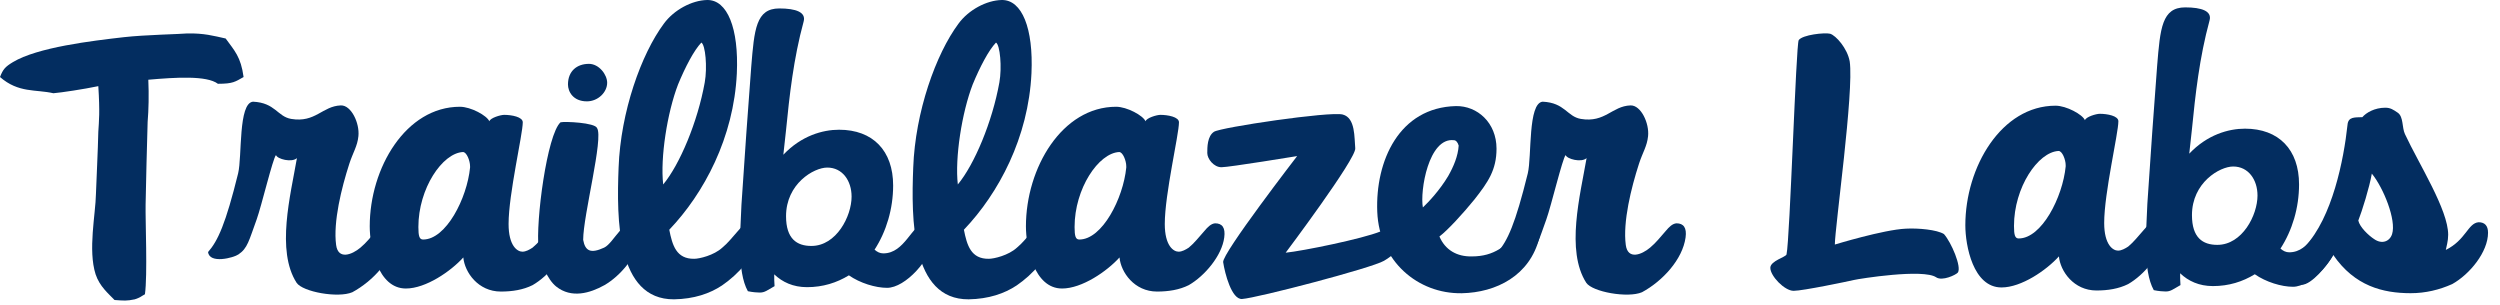
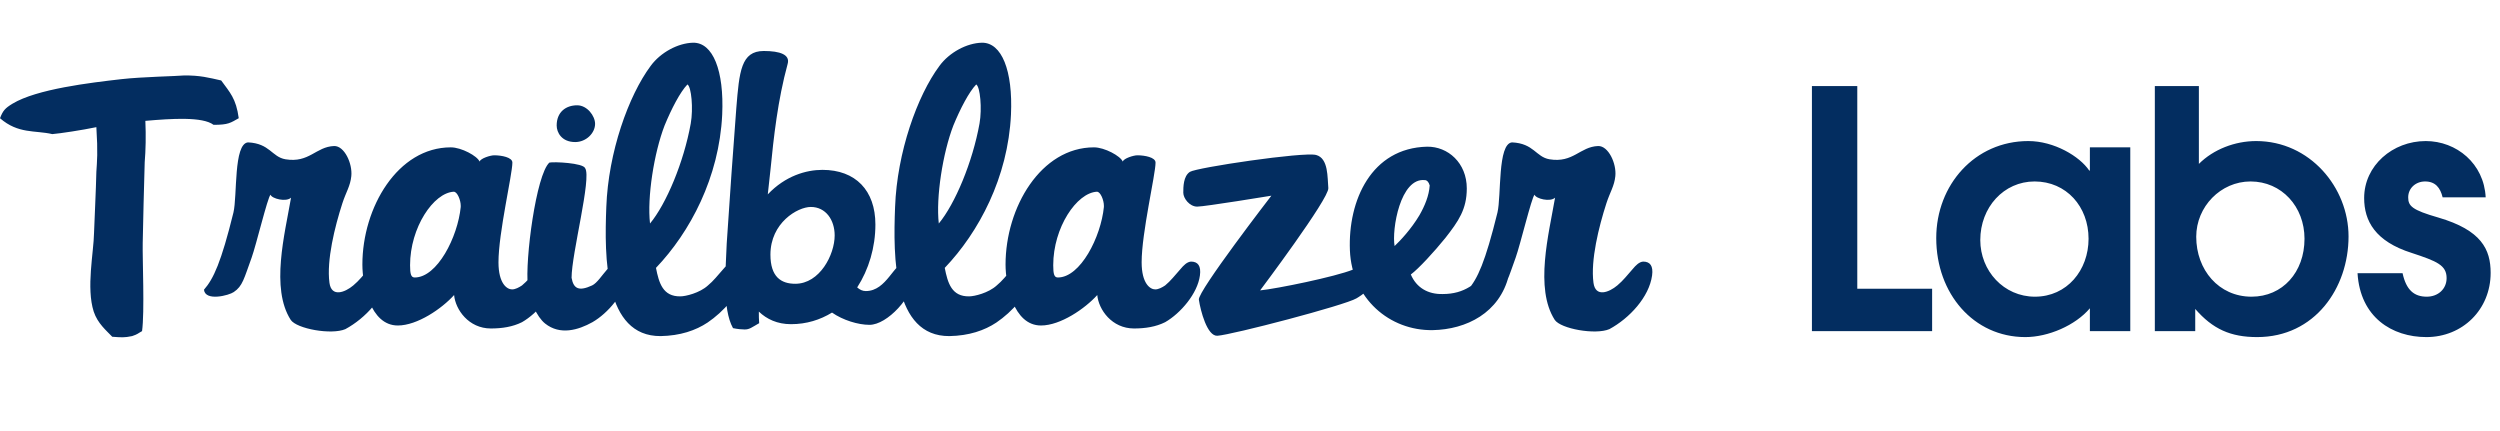
- <svg xmlns="http://www.w3.org/2000/svg" width="148" height="18" viewBox="0 0 148 18" fill="none">
-   <path d="M97.686 14.66C98.046 14.36 98.286 14.04 98.606 13.68C98.806 13.44 99.006 13.24 99.246 13.22C99.666 13.22 99.866 13.48 99.786 14.06C99.606 15.36 98.426 16.64 97.206 17.3C96.366 17.66 94.266 17.28 93.906 16.74C92.686 14.84 93.546 11.56 93.926 9.36C93.626 9.64 92.766 9.42 92.686 9.18C92.506 9.36 91.826 12.2 91.546 12.98C91.086 14.24 91.006 14.7 90.466 15.06C90.186 15.26 88.746 15.64 88.666 14.92C89.246 14.26 89.706 13.26 90.446 10.26C90.686 9.26 90.446 6.1 91.326 6.02C92.646 6.08 92.766 6.9 93.586 7.04C95.026 7.28 95.426 6.28 96.526 6.24C97.146 6.22 97.646 7.3 97.566 8.06C97.506 8.66 97.246 9.02 97.026 9.7C96.566 11.12 96.066 13.14 96.246 14.5C96.366 15.4 97.186 15.08 97.686 14.66Z" fill="#032D60" />
-   <path d="M91.134 14.06C90.574 16.32 88.574 17.32 86.534 17.36C83.934 17.4 81.654 15.46 81.534 12.54C81.414 9.52 82.834 6.36 86.194 6.28C87.454 6.26 88.594 7.26 88.594 8.8C88.594 10.06 88.094 10.78 87.294 11.8C86.614 12.64 85.694 13.64 85.214 14C85.554 14.8 86.254 15.2 87.134 15.18C88.474 15.18 89.174 14.54 89.954 13.68C90.154 13.44 90.354 13.24 90.594 13.22C91.014 13.22 91.274 13.5 91.134 14.06ZM86.354 8.62C86.294 8.4 86.174 8.3 86.074 8.3C84.574 8.12 84.054 11.3 84.234 12.28C84.574 11.96 85.234 11.26 85.734 10.42C86.054 9.86 86.314 9.24 86.354 8.62Z" fill="#032D60" />
-   <path d="M82.951 14.26C82.951 14.78 82.271 15.24 81.931 15.44C81.231 15.86 74.431 17.64 73.531 17.7C72.911 17.74 72.511 16.18 72.411 15.52C72.331 15.02 76.791 9.24 76.791 9.24C76.791 9.24 72.771 9.9 72.311 9.9C71.851 9.9 71.471 9.4 71.471 9.06C71.471 8.72 71.471 8.06 71.871 7.8C72.271 7.54 78.731 6.58 79.491 6.78C80.251 6.98 80.171 8.16 80.231 8.78C80.291 9.4 76.111 14.96 76.111 14.96C77.111 14.86 80.651 14.14 81.731 13.7C82.691 13.64 82.951 13.74 82.951 14.26Z" fill="#032D60" />
-   <path d="M72.475 14.06C72.335 15.14 71.315 16.34 70.375 16.88C69.815 17.16 69.175 17.26 68.495 17.26C67.155 17.26 66.355 16.12 66.275 15.24C65.535 16.06 64.055 17.08 62.875 17.08C61.195 17.08 60.735 14.6 60.735 13.4C60.735 9.94 62.875 6.32 66.075 6.32C66.715 6.32 67.675 6.84 67.815 7.18C67.875 6.98 68.475 6.8 68.695 6.8C69.135 6.8 69.795 6.92 69.795 7.24C69.795 7.96 68.955 11.48 68.955 13.26C68.955 14.56 69.475 14.9 69.775 14.9C69.975 14.9 70.195 14.78 70.375 14.66C70.695 14.4 70.975 14.04 71.295 13.68C71.495 13.44 71.695 13.24 71.935 13.22C72.355 13.22 72.555 13.48 72.475 14.06ZM66.675 9.92V9.84C66.675 9.52 66.475 9 66.255 9C65.035 9.06 63.615 11.16 63.615 13.44C63.615 13.98 63.675 14.18 63.895 14.18C65.255 14.18 66.495 11.74 66.675 9.92Z" fill="#032D60" />
-   <path d="M62.303 14.06C62.163 15.16 61.123 16.26 60.183 16.9C59.463 17.38 58.523 17.7 57.343 17.72C53.943 17.74 53.943 12.96 54.063 9.92C54.183 6.62 55.403 3.2 56.743 1.4C57.343 0.58 58.403 0.02 59.303 0C60.503 -0.02 61.183 1.68 61.063 4.34C60.883 8.14 59.123 11.44 57.063 13.6C57.243 14.52 57.483 15.34 58.543 15.32C58.843 15.32 59.703 15.12 60.203 14.66C60.523 14.4 60.803 14.04 61.123 13.68C61.323 13.44 61.523 13.24 61.763 13.22C62.183 13.22 62.383 13.48 62.303 14.06ZM58.963 2.52C58.523 2.98 58.003 3.98 57.583 5C56.943 6.66 56.523 9.34 56.703 10.92C57.683 9.74 58.743 7.22 59.163 4.88C59.323 3.98 59.203 2.66 58.963 2.52Z" fill="#032D60" />
-   <path d="M55.294 14.06C55.134 15.36 53.594 17.04 52.514 17.04C51.834 17.04 50.914 16.76 50.254 16.3C49.534 16.74 48.714 17 47.774 17C46.954 17 46.314 16.7 45.834 16.24C45.834 16.48 45.834 16.72 45.854 16.94C45.394 17.2 45.274 17.32 44.974 17.32C44.834 17.32 44.554 17.3 44.274 17.24C43.614 16.06 43.834 13.72 43.894 12.12C44.054 9.64 44.314 6 44.474 3.94C44.654 1.74 44.754 0.5 46.134 0.5C47.114 0.5 47.734 0.72 47.574 1.28C46.974 3.48 46.734 5.68 46.534 7.7L46.374 9.16C47.434 8.04 48.694 7.68 49.674 7.68C51.674 7.68 52.874 8.92 52.874 10.98C52.874 12.36 52.474 13.7 51.774 14.78C51.934 14.92 52.094 15 52.294 15C53.574 15 53.974 13.28 54.754 13.22C55.114 13.22 55.314 13.42 55.314 13.84C55.314 13.9 55.294 13.98 55.294 14.06ZM50.414 11.64C50.414 10.7 49.874 9.92 48.974 9.92C48.174 9.92 46.534 10.88 46.534 12.8C46.534 14.14 47.174 14.56 48.034 14.56C49.514 14.56 50.414 12.8 50.414 11.64Z" fill="#032D60" />
-   <path d="M44.861 14.06C44.721 15.16 43.681 16.26 42.741 16.9C42.021 17.38 41.081 17.7 39.901 17.72C36.501 17.74 36.501 12.96 36.621 9.92C36.741 6.62 37.961 3.2 39.301 1.4C39.901 0.58 40.961 0.02 41.861 0C43.061 -0.02 43.741 1.68 43.621 4.34C43.441 8.14 41.681 11.44 39.621 13.6C39.801 14.52 40.041 15.34 41.101 15.32C41.401 15.32 42.261 15.12 42.761 14.66C43.081 14.4 43.361 14.04 43.681 13.68C43.881 13.44 44.081 13.24 44.321 13.22C44.741 13.22 44.941 13.48 44.861 14.06ZM41.521 2.52C41.081 2.98 40.561 3.98 40.141 5C39.501 6.66 39.081 9.34 39.261 10.92C40.241 9.74 41.301 7.22 41.721 4.88C41.881 3.98 41.761 2.66 41.521 2.52Z" fill="#032D60" />
-   <path d="M35.944 4.9C35.944 5.46 35.404 6 34.744 6C33.924 6 33.624 5.42 33.624 5C33.624 4.2 34.164 3.78 34.864 3.78C35.464 3.78 35.944 4.42 35.944 4.9ZM37.884 14.06C37.744 15.14 36.724 16.34 35.784 16.88C34.924 17.36 33.824 17.68 32.924 16.96C32.424 16.56 31.984 15.58 31.884 14.7C31.704 13.12 32.384 7.96 33.184 7.24C33.444 7.18 35.224 7.26 35.344 7.58C35.744 8.16 34.524 12.74 34.524 14.2C34.644 14.88 34.984 15.02 35.764 14.66C36.064 14.52 36.364 14.04 36.684 13.68C36.884 13.44 37.084 13.24 37.324 13.22C37.744 13.22 37.964 13.48 37.884 14.06Z" fill="#032D60" />
-   <path d="M33.628 14.06C33.488 15.14 32.468 16.34 31.528 16.88C30.968 17.16 30.328 17.26 29.648 17.26C28.308 17.26 27.508 16.12 27.428 15.24C26.688 16.06 25.208 17.08 24.028 17.08C22.348 17.08 21.888 14.6 21.888 13.4C21.888 9.94 24.028 6.32 27.228 6.32C27.868 6.32 28.828 6.84 28.968 7.18C29.028 6.98 29.628 6.8 29.848 6.8C30.288 6.8 30.948 6.92 30.948 7.24C30.948 7.96 30.108 11.48 30.108 13.26C30.108 14.56 30.628 14.9 30.928 14.9C31.128 14.9 31.348 14.78 31.528 14.66C31.848 14.4 32.128 14.04 32.448 13.68C32.648 13.44 32.848 13.24 33.088 13.22C33.508 13.22 33.708 13.48 33.628 14.06ZM27.828 9.92V9.84C27.828 9.52 27.628 9 27.408 9C26.188 9.06 24.768 11.16 24.768 13.44C24.768 13.98 24.828 14.18 25.048 14.18C26.408 14.18 27.648 11.74 27.828 9.92Z" fill="#032D60" />
-   <path d="M21.338 14.66C21.698 14.36 21.938 14.04 22.258 13.68C22.458 13.44 22.658 13.24 22.898 13.22C23.318 13.22 23.518 13.48 23.438 14.06C23.258 15.36 22.078 16.64 20.858 17.3C20.018 17.66 17.918 17.28 17.558 16.74C16.338 14.84 17.198 11.56 17.578 9.36C17.278 9.64 16.418 9.42 16.338 9.18C16.158 9.36 15.478 12.2 15.198 12.98C14.738 14.24 14.658 14.7 14.118 15.06C13.838 15.26 12.398 15.64 12.318 14.92C12.898 14.26 13.358 13.26 14.098 10.26C14.338 9.26 14.098 6.1 14.978 6.02C16.298 6.08 16.418 6.9 17.238 7.04C18.678 7.28 19.078 6.28 20.178 6.24C20.798 6.22 21.298 7.3 21.218 8.06C21.158 8.66 20.898 9.02 20.678 9.7C20.218 11.12 19.718 13.14 19.898 14.5C20.018 15.4 20.838 15.08 21.338 14.66Z" fill="#032D60" />
-   <path d="M8.74 7.22C8.7 8.32 8.64 11.18 8.62 12.1C8.6 13.06 8.74 16.28 8.58 17.42C8.32 17.56 8.34 17.6 7.98 17.72C7.5 17.82 7.34 17.8 6.78 17.76C6.42 17.38 5.9 16.96 5.66 16.24C5.2 14.8 5.66 12.68 5.68 11.48C5.7 10.86 5.8 8.82 5.82 7.8C5.86 7.14 5.92 6.66 5.82 5.1C4.96 5.28 3.64 5.48 3.16 5.52C2.12 5.28 1.1 5.52 0 4.56C0.18 4.1 0.3 3.96 0.76 3.68C2.22 2.8 5.42 2.42 7.34 2.2C8.58 2.06 10.7 2.02 11.08 1.98C12.08 1.96 12.64 2.12 13.36 2.28C13.88 3 14.26 3.36 14.42 4.56C13.92 4.84 13.8 4.96 12.9 4.96C12.24 4.46 10.38 4.58 8.78 4.72C8.82 5.62 8.8 6.5 8.74 7.22Z" fill="#032D60" />
-   <path d="M136.452 14.597C138.072 12.877 138.752 9.456 138.972 7.396C139.012 6.896 139.412 6.956 139.852 6.936C140.072 6.676 140.572 6.376 141.212 6.376C141.512 6.376 141.692 6.496 141.952 6.676C142.292 6.916 142.192 7.556 142.372 7.936C143.212 9.736 144.932 12.416 144.932 13.896C144.932 14.277 144.832 14.576 144.792 14.796C145.992 14.197 146.092 13.216 146.732 13.156C147.092 13.156 147.292 13.357 147.292 13.777C147.292 14.916 146.212 16.236 145.172 16.817C144.412 17.157 143.592 17.357 142.712 17.357C141.072 17.357 139.392 16.936 138.132 15.097C137.772 15.736 136.832 16.857 136.272 16.857C135.992 16.857 135.852 16.517 135.852 16.116C135.852 15.576 136.072 14.896 136.452 14.597ZM141.612 13.857C141.872 13.037 141.112 11.136 140.412 10.277C140.272 11.097 139.832 12.496 139.612 13.056C139.692 13.437 140.212 13.937 140.552 14.156C141.012 14.476 141.472 14.296 141.612 13.857Z" fill="#032D60" />
-   <path d="M138.524 13.996C138.364 15.296 136.824 16.977 135.744 16.977C135.064 16.977 134.144 16.697 133.484 16.236C132.764 16.677 131.944 16.936 131.004 16.936C130.184 16.936 129.544 16.637 129.064 16.177C129.064 16.416 129.064 16.657 129.084 16.877C128.624 17.137 128.504 17.256 128.204 17.256C128.064 17.256 127.784 17.236 127.504 17.177C126.844 15.996 127.064 13.656 127.124 12.056C127.284 9.577 127.544 5.937 127.704 3.877C127.884 1.677 127.984 0.437 129.364 0.437C130.344 0.437 130.964 0.657 130.804 1.217C130.204 3.417 129.964 5.617 129.764 7.637L129.604 9.097C130.664 7.977 131.924 7.617 132.904 7.617C134.904 7.617 136.104 8.857 136.104 10.916C136.104 12.296 135.704 13.636 135.004 14.716C135.164 14.857 135.324 14.937 135.524 14.937C136.804 14.937 137.204 13.216 137.984 13.156C138.344 13.156 138.544 13.357 138.544 13.777C138.544 13.836 138.524 13.916 138.524 13.996ZM133.644 11.576C133.644 10.636 133.104 9.857 132.204 9.857C131.404 9.857 129.764 10.816 129.764 12.736C129.764 14.076 130.404 14.496 131.264 14.496C132.744 14.496 133.644 12.736 133.644 11.576Z" fill="#032D60" />
-   <path d="M128.088 13.997C127.948 15.077 126.928 16.277 125.988 16.817C125.428 17.097 124.788 17.197 124.108 17.197C122.768 17.197 121.968 16.057 121.888 15.177C121.148 15.997 119.668 17.017 118.488 17.017C116.808 17.017 116.348 14.537 116.348 13.337C116.348 9.877 118.488 6.257 121.688 6.257C122.328 6.257 123.288 6.777 123.428 7.117C123.488 6.917 124.088 6.737 124.308 6.737C124.748 6.737 125.408 6.857 125.408 7.177C125.408 7.897 124.568 11.417 124.568 13.197C124.568 14.497 125.088 14.837 125.388 14.837C125.588 14.837 125.808 14.717 125.988 14.597C126.308 14.337 126.588 13.977 126.908 13.617C127.108 13.377 127.308 13.177 127.548 13.157C127.968 13.157 128.168 13.417 128.088 13.997ZM122.288 9.857V9.777C122.288 9.457 122.088 8.937 121.868 8.937C120.648 8.997 119.228 11.097 119.228 13.377C119.228 13.917 119.288 14.117 119.508 14.117C120.868 14.117 122.108 11.677 122.288 9.857Z" fill="#032D60" />
-   <path d="M106.483 2.377C106.703 2.057 108.023 1.917 108.343 1.997C108.683 2.097 109.363 2.857 109.503 3.637C109.763 5.397 108.623 13.497 108.623 14.477C108.623 14.477 111.503 13.597 112.823 13.537C113.563 13.497 114.663 13.597 115.083 13.857C115.523 14.357 116.143 15.817 115.903 16.137C115.783 16.277 114.983 16.657 114.623 16.417C113.863 15.897 110.083 16.497 109.743 16.577C109.403 16.657 106.723 17.217 106.183 17.217C105.643 17.217 104.803 16.337 104.803 15.857C104.803 15.437 105.743 15.217 105.763 15.057C105.963 14.137 106.323 2.657 106.483 2.377Z" fill="#032D60" />
+ <svg xmlns="http://www.w3.org/2000/svg" width="151" height="26" viewBox="0 0 151 26" fill="none">
+   <path d="M8.74 9.8C8.7 10.9 8.64 13.76 8.62 14.68C8.6 15.64 8.74 18.86 8.58 20C8.32 20.14 8.34 20.18 7.98 20.3C7.5 20.4 7.34 20.38 6.78 20.34C6.42 19.96 5.9 19.54 5.66 18.82C5.2 17.38 5.66 15.26 5.68 14.06C5.7 13.44 5.8 11.4 5.82 10.38C5.86 9.72 5.92 9.24 5.82 7.68C4.96 7.86 3.64 8.06 3.16 8.1C2.12 7.86 1.1 8.1 0 7.14C0.18 6.68 0.3 6.54 0.76 6.26C2.22 5.38 5.42 5 7.34 4.78C8.58 4.64 10.7 4.6 11.08 4.56C12.08 4.54 12.64 4.7 13.36 4.86C13.88 5.58 14.26 5.94 14.42 7.14C13.92 7.42 13.8 7.54 12.9 7.54C12.24 7.04 10.38 7.16 8.78 7.3C8.82 8.2 8.8 9.08 8.74 9.8ZM21.339 17.24C21.699 16.94 21.939 16.62 22.259 16.26C22.459 16.02 22.659 15.82 22.899 15.8C23.319 15.8 23.519 16.06 23.439 16.64C23.259 17.94 22.079 19.22 20.859 19.88C20.019 20.24 17.919 19.86 17.559 19.32C16.339 17.42 17.199 14.14 17.579 11.94C17.279 12.22 16.419 12 16.339 11.76C16.159 11.94 15.479 14.78 15.199 15.56C14.739 16.82 14.659 17.28 14.119 17.64C13.839 17.84 12.399 18.22 12.319 17.5C12.899 16.84 13.359 15.84 14.099 12.84C14.339 11.84 14.099 8.68 14.979 8.6C16.299 8.66 16.419 9.48 17.239 9.62C18.679 9.86 19.079 8.86 20.179 8.82C20.799 8.8 21.299 9.88 21.219 10.64C21.159 11.24 20.899 11.6 20.679 12.28C20.219 13.7 19.719 15.72 19.899 17.08C20.019 17.98 20.839 17.66 21.339 17.24ZM33.628 16.64C33.488 17.72 32.468 18.92 31.528 19.46C30.968 19.74 30.328 19.84 29.648 19.84C28.308 19.84 27.508 18.7 27.428 17.82C26.688 18.64 25.208 19.66 24.028 19.66C22.348 19.66 21.888 17.18 21.888 15.98C21.888 12.52 24.028 8.9 27.228 8.9C27.868 8.9 28.828 9.42 28.968 9.76C29.028 9.56 29.628 9.38 29.848 9.38C30.288 9.38 30.948 9.5 30.948 9.82C30.948 10.54 30.108 14.06 30.108 15.84C30.108 17.14 30.628 17.48 30.928 17.48C31.128 17.48 31.348 17.36 31.528 17.24C31.848 16.98 32.128 16.62 32.448 16.26C32.648 16.02 32.848 15.82 33.088 15.8C33.508 15.8 33.708 16.06 33.628 16.64ZM27.828 12.5V12.42C27.828 12.1 27.628 11.58 27.408 11.58C26.188 11.64 24.768 13.74 24.768 16.02C24.768 16.56 24.828 16.76 25.048 16.76C26.408 16.76 27.648 14.32 27.828 12.5ZM35.943 7.48C35.943 8.04 35.403 8.58 34.743 8.58C33.923 8.58 33.623 8 33.623 7.58C33.623 6.78 34.163 6.36 34.863 6.36C35.463 6.36 35.943 7 35.943 7.48ZM37.883 16.64C37.743 17.72 36.723 18.92 35.783 19.46C34.923 19.94 33.823 20.26 32.923 19.54C32.423 19.14 31.983 18.16 31.883 17.28C31.703 15.7 32.383 10.54 33.183 9.82C33.443 9.76 35.223 9.84 35.343 10.16C35.743 10.74 34.523 15.32 34.523 16.78C34.643 17.46 34.983 17.6 35.763 17.24C36.063 17.1 36.363 16.62 36.683 16.26C36.883 16.02 37.083 15.82 37.323 15.8C37.743 15.8 37.963 16.06 37.883 16.64ZM44.861 16.64C44.721 17.74 43.681 18.84 42.741 19.48C42.021 19.96 41.081 20.28 39.901 20.3C36.501 20.32 36.501 15.54 36.621 12.5C36.741 9.2 37.961 5.78 39.301 3.98C39.901 3.16 40.961 2.6 41.861 2.58C43.061 2.56 43.741 4.26 43.621 6.92C43.441 10.72 41.681 14.02 39.621 16.18C39.801 17.1 40.041 17.92 41.101 17.9C41.401 17.9 42.261 17.7 42.761 17.24C43.081 16.98 43.361 16.62 43.681 16.26C43.881 16.02 44.081 15.82 44.321 15.8C44.741 15.8 44.941 16.06 44.861 16.64ZM41.521 5.1C41.081 5.56 40.561 6.56 40.141 7.58C39.501 9.24 39.081 11.92 39.261 13.5C40.241 12.32 41.301 9.8 41.721 7.46C41.881 6.56 41.761 5.24 41.521 5.1ZM55.294 16.64C55.134 17.94 53.594 19.62 52.514 19.62C51.834 19.62 50.914 19.34 50.254 18.88C49.534 19.32 48.714 19.58 47.774 19.58C46.954 19.58 46.314 19.28 45.834 18.82C45.834 19.06 45.834 19.3 45.854 19.52C45.394 19.78 45.274 19.9 44.974 19.9C44.834 19.9 44.554 19.88 44.274 19.82C43.614 18.64 43.834 16.3 43.894 14.7C44.054 12.22 44.314 8.58 44.474 6.52C44.654 4.32 44.754 3.08 46.134 3.08C47.114 3.08 47.734 3.3 47.574 3.86C46.974 6.06 46.734 8.26 46.534 10.28L46.374 11.74C47.434 10.62 48.694 10.26 49.674 10.26C51.674 10.26 52.874 11.5 52.874 13.56C52.874 14.94 52.474 16.28 51.774 17.36C51.934 17.5 52.094 17.58 52.294 17.58C53.574 17.58 53.974 15.86 54.754 15.8C55.114 15.8 55.314 16 55.314 16.42C55.314 16.48 55.294 16.56 55.294 16.64ZM50.414 14.22C50.414 13.28 49.874 12.5 48.974 12.5C48.174 12.5 46.534 13.46 46.534 15.38C46.534 16.72 47.174 17.14 48.034 17.14C49.514 17.14 50.414 15.38 50.414 14.22ZM62.303 16.64C62.163 17.74 61.123 18.84 60.183 19.48C59.463 19.96 58.523 20.28 57.343 20.3C53.943 20.32 53.943 15.54 54.063 12.5C54.183 9.2 55.403 5.78 56.743 3.98C57.343 3.16 58.403 2.6 59.303 2.58C60.503 2.56 61.183 4.26 61.063 6.92C60.883 10.72 59.123 14.02 57.063 16.18C57.243 17.1 57.483 17.92 58.543 17.9C58.843 17.9 59.703 17.7 60.203 17.24C60.523 16.98 60.803 16.62 61.123 16.26C61.323 16.02 61.523 15.82 61.763 15.8C62.183 15.8 62.383 16.06 62.303 16.64ZM58.963 5.1C58.523 5.56 58.003 6.56 57.583 7.58C56.943 9.24 56.523 11.92 56.703 13.5C57.683 12.32 58.743 9.8 59.163 7.46C59.323 6.56 59.203 5.24 58.963 5.1ZM72.475 16.64C72.335 17.72 71.315 18.92 70.375 19.46C69.815 19.74 69.175 19.84 68.495 19.84C67.155 19.84 66.355 18.7 66.275 17.82C65.535 18.64 64.055 19.66 62.875 19.66C61.195 19.66 60.735 17.18 60.735 15.98C60.735 12.52 62.875 8.9 66.075 8.9C66.715 8.9 67.675 9.42 67.815 9.76C67.875 9.56 68.475 9.38 68.695 9.38C69.135 9.38 69.795 9.5 69.795 9.82C69.795 10.54 68.955 14.06 68.955 15.84C68.955 17.14 69.475 17.48 69.775 17.48C69.975 17.48 70.195 17.36 70.375 17.24C70.695 16.98 70.975 16.62 71.295 16.26C71.495 16.02 71.695 15.82 71.935 15.8C72.355 15.8 72.555 16.06 72.475 16.64ZM66.675 12.5V12.42C66.675 12.1 66.475 11.58 66.255 11.58C65.035 11.64 63.615 13.74 63.615 16.02C63.615 16.56 63.675 16.76 63.895 16.76C65.255 16.76 66.495 14.32 66.675 12.5ZM82.951 16.84C82.951 17.36 82.271 17.82 81.931 18.02C81.231 18.44 74.431 20.22 73.531 20.28C72.911 20.32 72.511 18.76 72.411 18.1C72.331 17.6 76.791 11.82 76.791 11.82C76.791 11.82 72.771 12.48 72.311 12.48C71.851 12.48 71.471 11.98 71.471 11.64C71.471 11.3 71.471 10.64 71.871 10.38C72.271 10.12 78.731 9.16 79.491 9.36C80.251 9.56 80.171 10.74 80.231 11.36C80.291 11.98 76.111 17.54 76.111 17.54C77.111 17.44 80.651 16.72 81.731 16.28C82.691 16.22 82.951 16.32 82.951 16.84ZM91.134 16.64C90.574 18.9 88.574 19.9 86.534 19.94C83.934 19.98 81.654 18.04 81.534 15.12C81.414 12.1 82.834 8.94 86.194 8.86C87.454 8.84 88.594 9.84 88.594 11.38C88.594 12.64 88.094 13.36 87.294 14.38C86.614 15.22 85.694 16.22 85.214 16.58C85.554 17.38 86.254 17.78 87.134 17.76C88.474 17.76 89.174 17.12 89.954 16.26C90.154 16.02 90.354 15.82 90.594 15.8C91.014 15.8 91.274 16.08 91.134 16.64ZM86.354 11.2C86.294 10.98 86.174 10.88 86.074 10.88C84.574 10.7 84.054 13.88 84.234 14.86C84.574 14.54 85.234 13.84 85.734 13C86.054 12.44 86.314 11.82 86.354 11.2ZM97.686 17.24C98.046 16.94 98.286 16.62 98.606 16.26C98.806 16.02 99.006 15.82 99.246 15.8C99.666 15.8 99.866 16.06 99.786 16.64C99.606 17.94 98.426 19.22 97.206 19.88C96.366 20.24 94.266 19.86 93.906 19.32C92.686 17.42 93.546 14.14 93.926 11.94C93.626 12.22 92.766 12 92.686 11.76C92.506 11.94 91.826 14.78 91.546 15.56C91.086 16.82 91.006 17.28 90.466 17.64C90.186 17.84 88.746 18.22 88.666 17.5C89.246 16.84 89.706 15.84 90.446 12.84C90.686 11.84 90.446 8.68 91.326 8.6C92.646 8.66 92.766 9.48 93.586 9.62C95.026 9.86 95.426 8.86 96.526 8.82C97.146 8.8 97.646 9.88 97.566 10.64C97.506 11.24 97.246 11.6 97.026 12.28C96.566 13.7 96.066 15.72 96.246 17.08C96.366 17.98 97.186 17.66 97.686 17.24Z" fill="#032D60" />
+   <path d="M116.7 20H109.44V5.2H112.18V17.44H116.7V20ZM128.669 20H126.229V18.62C125.349 19.66 123.709 20.36 122.329 20.36C119.209 20.36 116.949 17.74 116.949 14.38C116.949 11.16 119.289 8.52 122.509 8.52C124.069 8.52 125.609 9.44 126.189 10.3H126.229V8.9H128.669V20ZM122.909 17.92C124.849 17.92 126.149 16.32 126.149 14.42C126.149 12.48 124.809 10.96 122.889 10.96C121.029 10.96 119.609 12.52 119.609 14.5C119.609 16.36 121.029 17.92 122.909 17.92ZM132.592 20H130.152V5.2H132.812V9.9C133.692 9.02 134.992 8.52 136.272 8.52C139.512 8.52 141.852 11.32 141.852 14.28C141.852 17.4 139.812 20.36 136.332 20.36C134.732 20.36 133.652 19.88 132.592 18.66V20ZM135.992 17.92C137.872 17.92 139.192 16.44 139.192 14.42C139.192 12.48 137.812 10.96 135.932 10.96C134.132 10.96 132.652 12.48 132.652 14.3C132.652 16.3 134.012 17.92 135.992 17.92ZM150.135 11.92H147.535C147.395 11.34 147.095 10.96 146.475 10.96C145.915 10.96 145.455 11.36 145.455 11.92C145.455 12.44 145.675 12.68 147.275 13.14C149.875 13.9 150.435 15.06 150.435 16.48C150.435 18.7 148.735 20.36 146.555 20.36C144.475 20.36 142.555 19.16 142.395 16.5H145.115C145.335 17.52 145.815 17.92 146.575 17.92C147.275 17.92 147.775 17.44 147.775 16.8C147.775 16.02 147.195 15.78 145.675 15.28C143.455 14.58 142.795 13.34 142.795 11.96C142.795 10 144.515 8.52 146.515 8.52C148.375 8.52 150.035 9.88 150.135 11.92Z" fill="#032D60" />
</svg>
